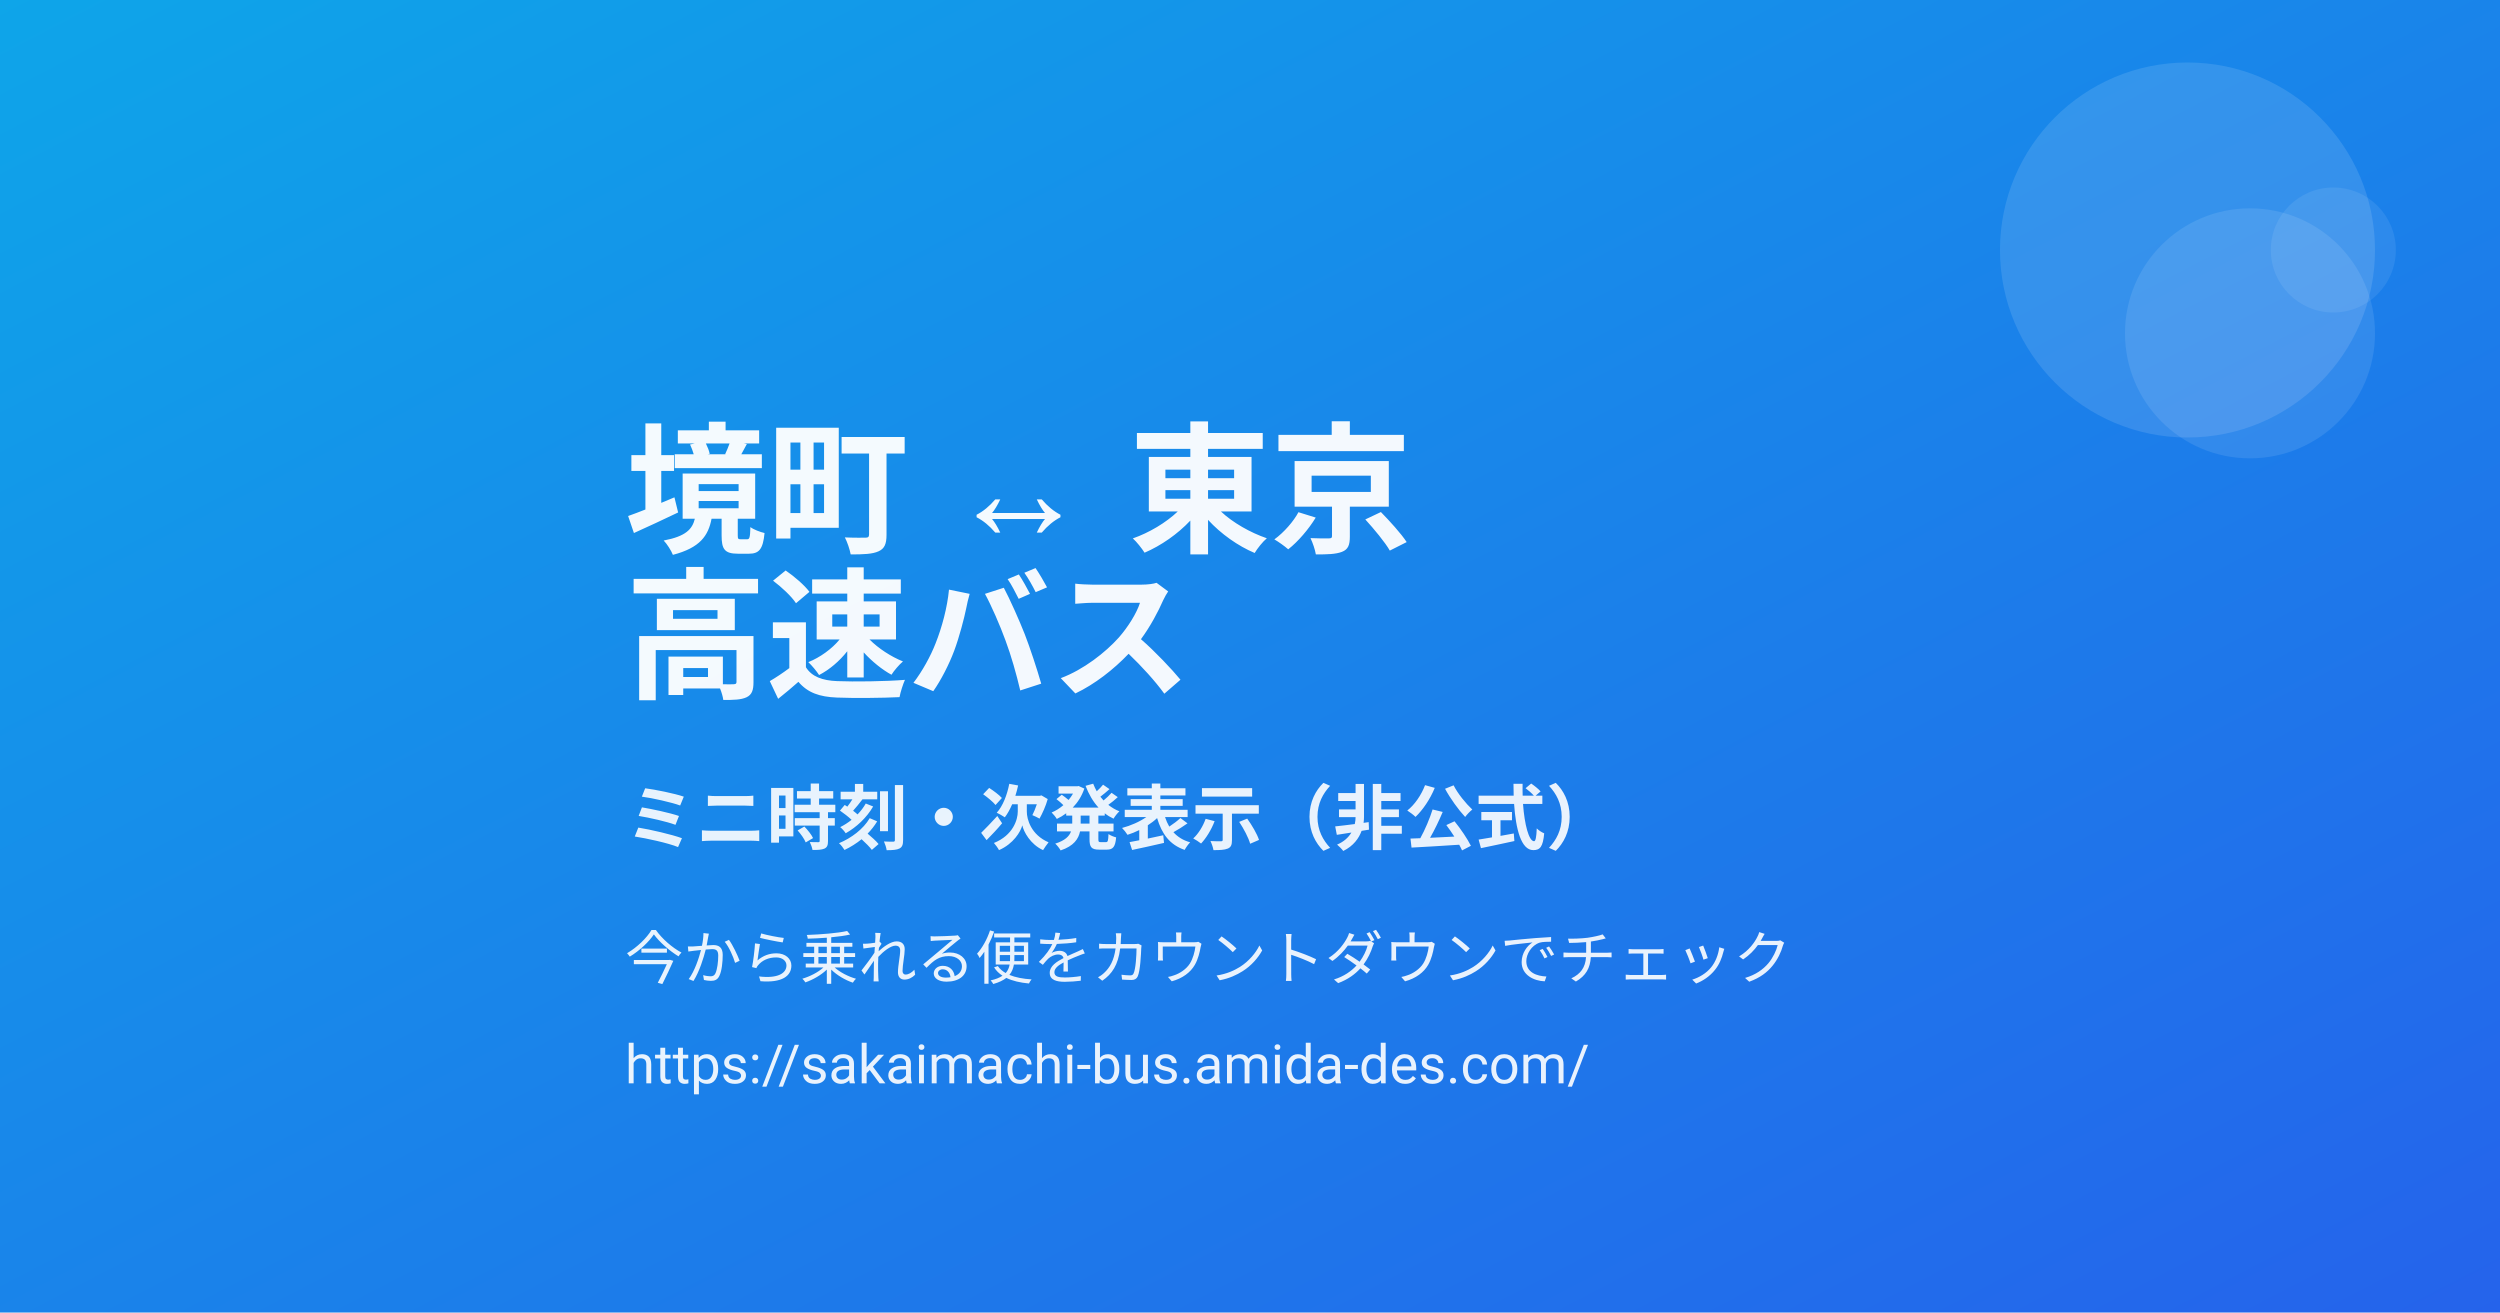
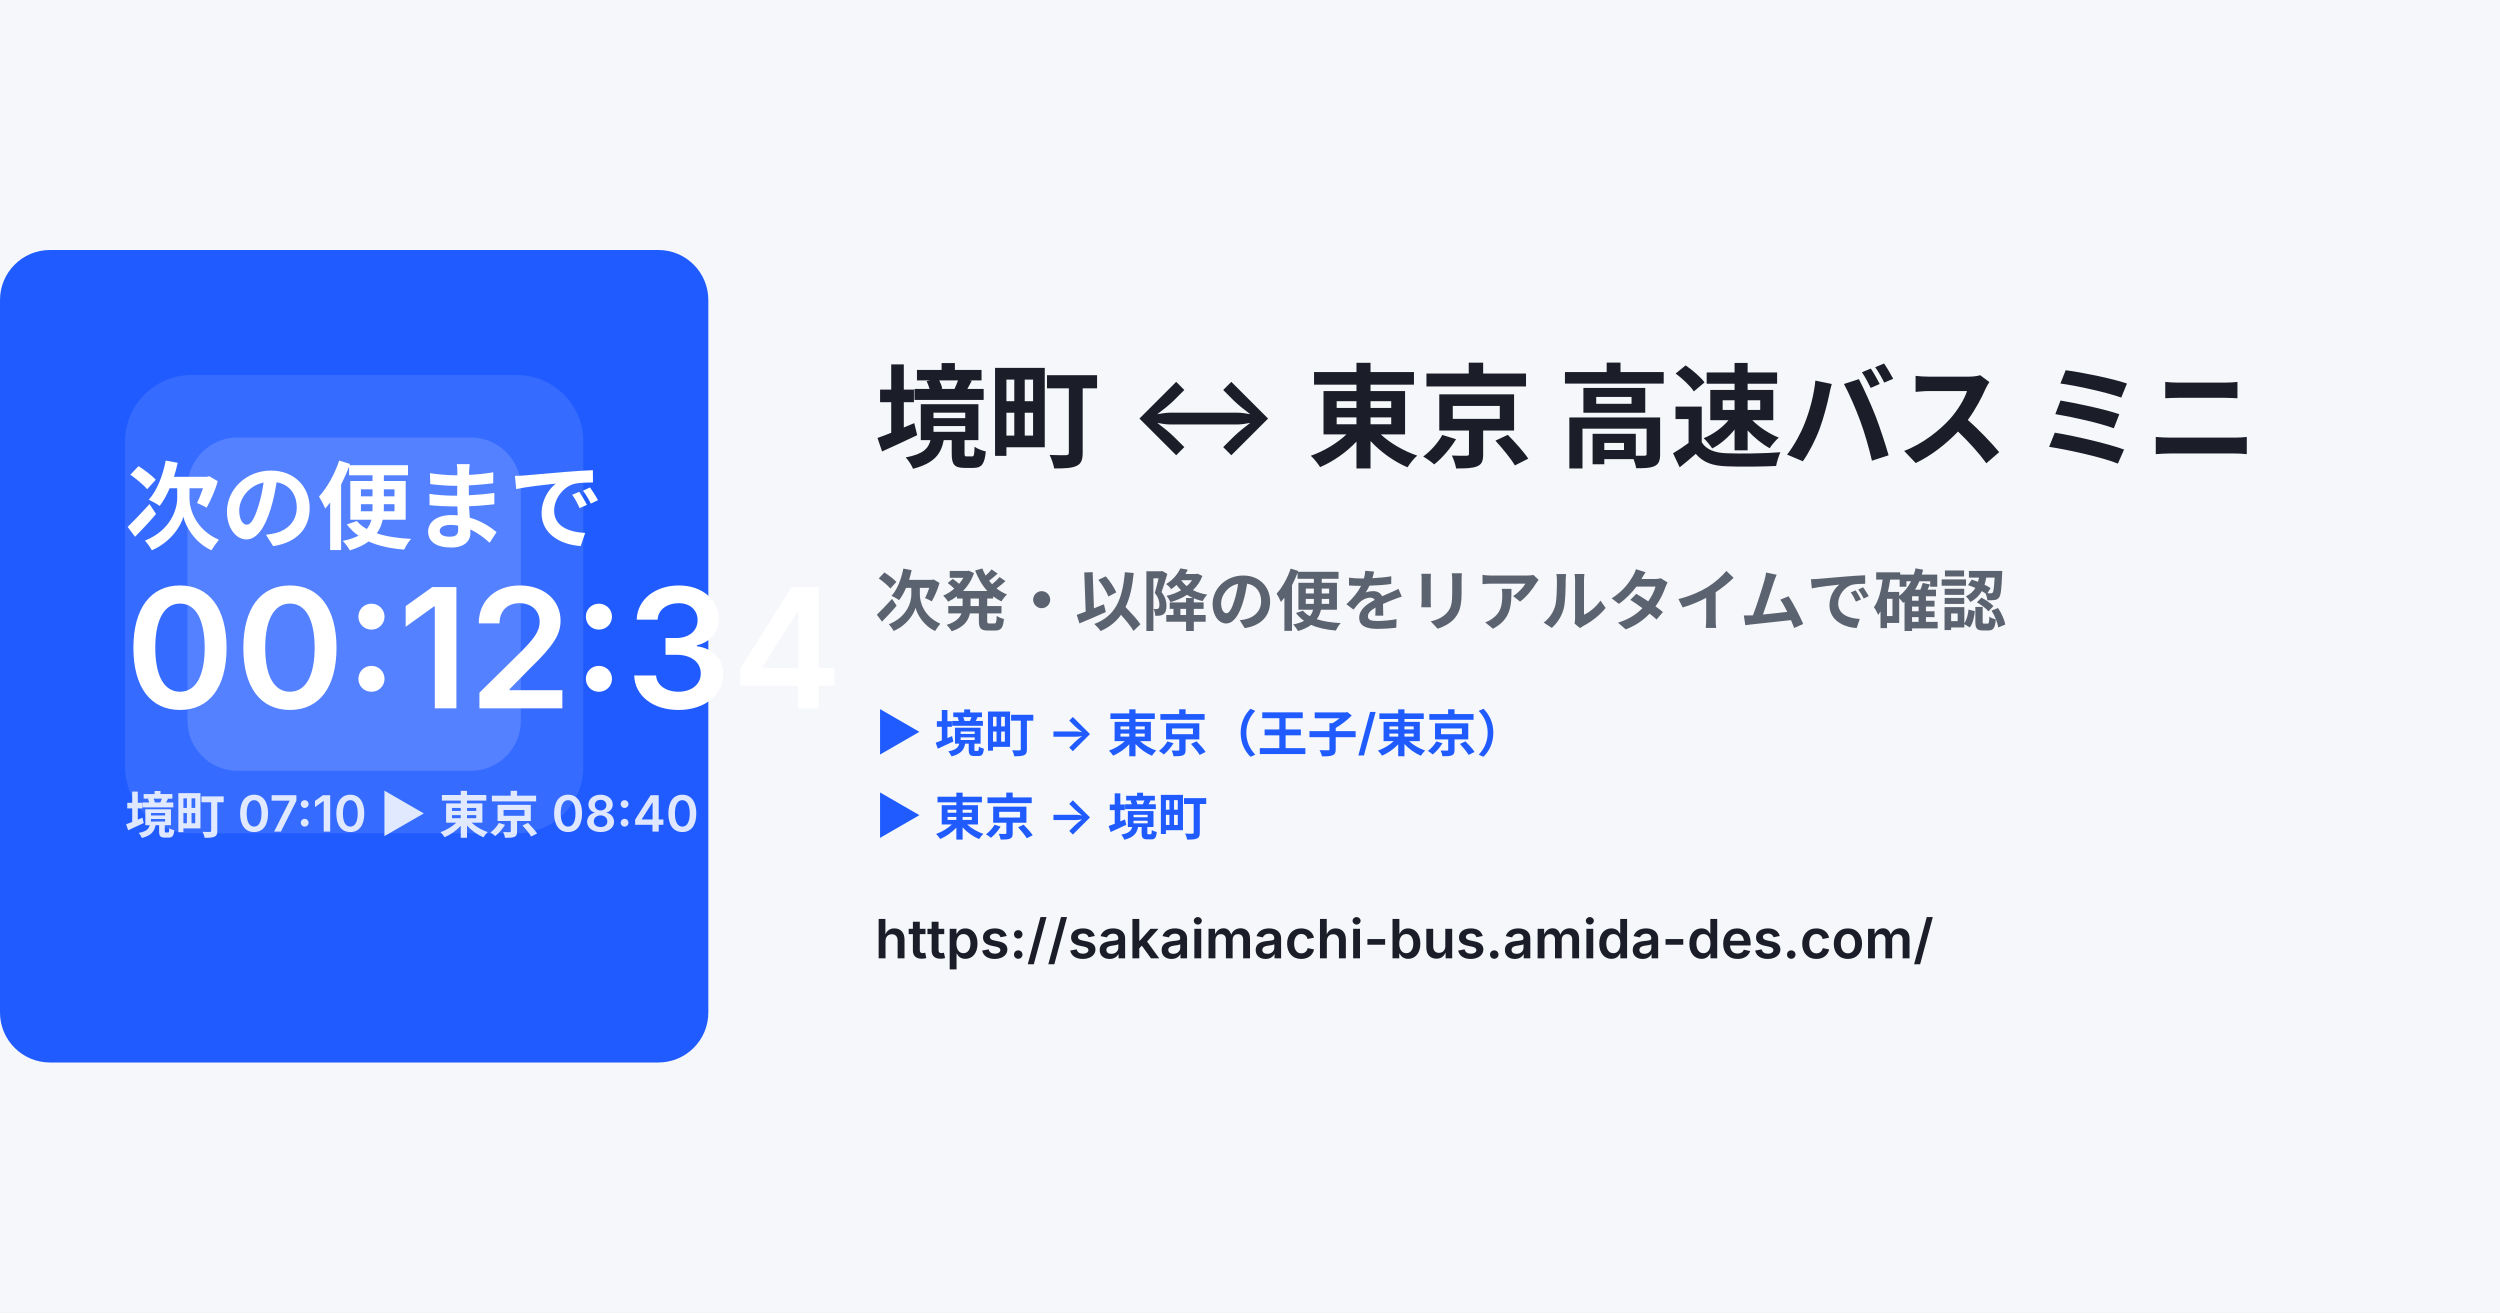
<svg xmlns="http://www.w3.org/2000/svg" width="1200" height="630" viewBox="0 0 1200 630">
-   <defs>
-     <linearGradient id="g" x1="0" y1="0" x2="1" y2="1">
-       <stop offset="0%" stop-color="#0ea5e9" />
-       <stop offset="100%" stop-color="#2563eb" />
-     </linearGradient>
-   </defs>
-   <rect width="1200" height="630" fill="url(#g)" />
-   <g font-family="-apple-system, BlinkMacSystemFont, 'Segoe UI', Roboto, 'Noto Sans JP', 'Hiragino Kaku Gothic ProN', 'Hiragino Sans', 'Meiryo', 'Helvetica Neue', Arial, sans-serif">
-     <text x="300" y="260" font-size="68" font-weight="700" fill="white" opacity="0.95">
-       境町 ↔ 東京
-     </text>
-     <text x="300" y="330" font-size="68" font-weight="700" fill="white" opacity="0.95">
-       高速バス
-     </text>
-     <text x="300" y="405" font-size="34" font-weight="600" fill="white" opacity="0.9">
-       ミニ時刻・次発表示（非公式）
-     </text>
-     <text x="300" y="470" font-size="28" fill="white" opacity="0.9">
-       今から乗れる便をカウントダウンでチェック
-     </text>
-     <text x="300" y="520" font-size="26" fill="white" opacity="0.9">
-       https://sakaimachi-bus.amida-des.com/
-     </text>
+   <rect width="1200" height="630" fill="#f5f7fa" />
+   <rect x="0" y="120" width="340" height="390" rx="24" fill="#1f5bff" />
+   <rect x="60" y="180" width="220" height="220" rx="32" fill="#fff" opacity="0.1" />
+   <rect x="90" y="210" width="160" height="160" rx="24" fill="#fff" opacity="0.15" />
+   <g font-family="'Inter', 'Noto Sans JP', sans-serif" font-weight="600" fill="#1b1e29">
+     <text x="420" y="220" font-size="54">境町 ↔ 東京 高速バス ミニ</text>
+     <text x="420" y="300" font-size="32" fill="#5c6370">次発・以降の便をリアルタイムで確認</text>
+     <text x="420" y="360" font-size="24" fill="#1f5bff">▶ 境町 → 東京（王子/東京）</text>
+     <text x="420" y="400" font-size="24" fill="#1f5bff">▶ 東京 → 境町</text>
+     <text x="420" y="460" font-size="26">https://sakaimachi-bus.amida-des.com/</text>
  </g>
-   <circle cx="1050" cy="120" r="90" fill="rgba(255,255,255,0.12)" />
-   <circle cx="1080" cy="160" r="60" fill="rgba(255,255,255,0.10)" />
-   <circle cx="1120" cy="120" r="30" fill="rgba(255,255,255,0.08)" />
+   <g font-family="'Inter', 'Noto Sans JP', sans-serif" fill="#ffffff" font-weight="600">
+     <text x="60" y="260" font-size="46">次の便まで</text>
+     <text x="60" y="340" font-size="80">00:12:34</text>
+     <text x="60" y="400" font-size="24" opacity="0.85">境町 07:10 ▶ 東京 08:40</text>
+   </g>
</svg>
